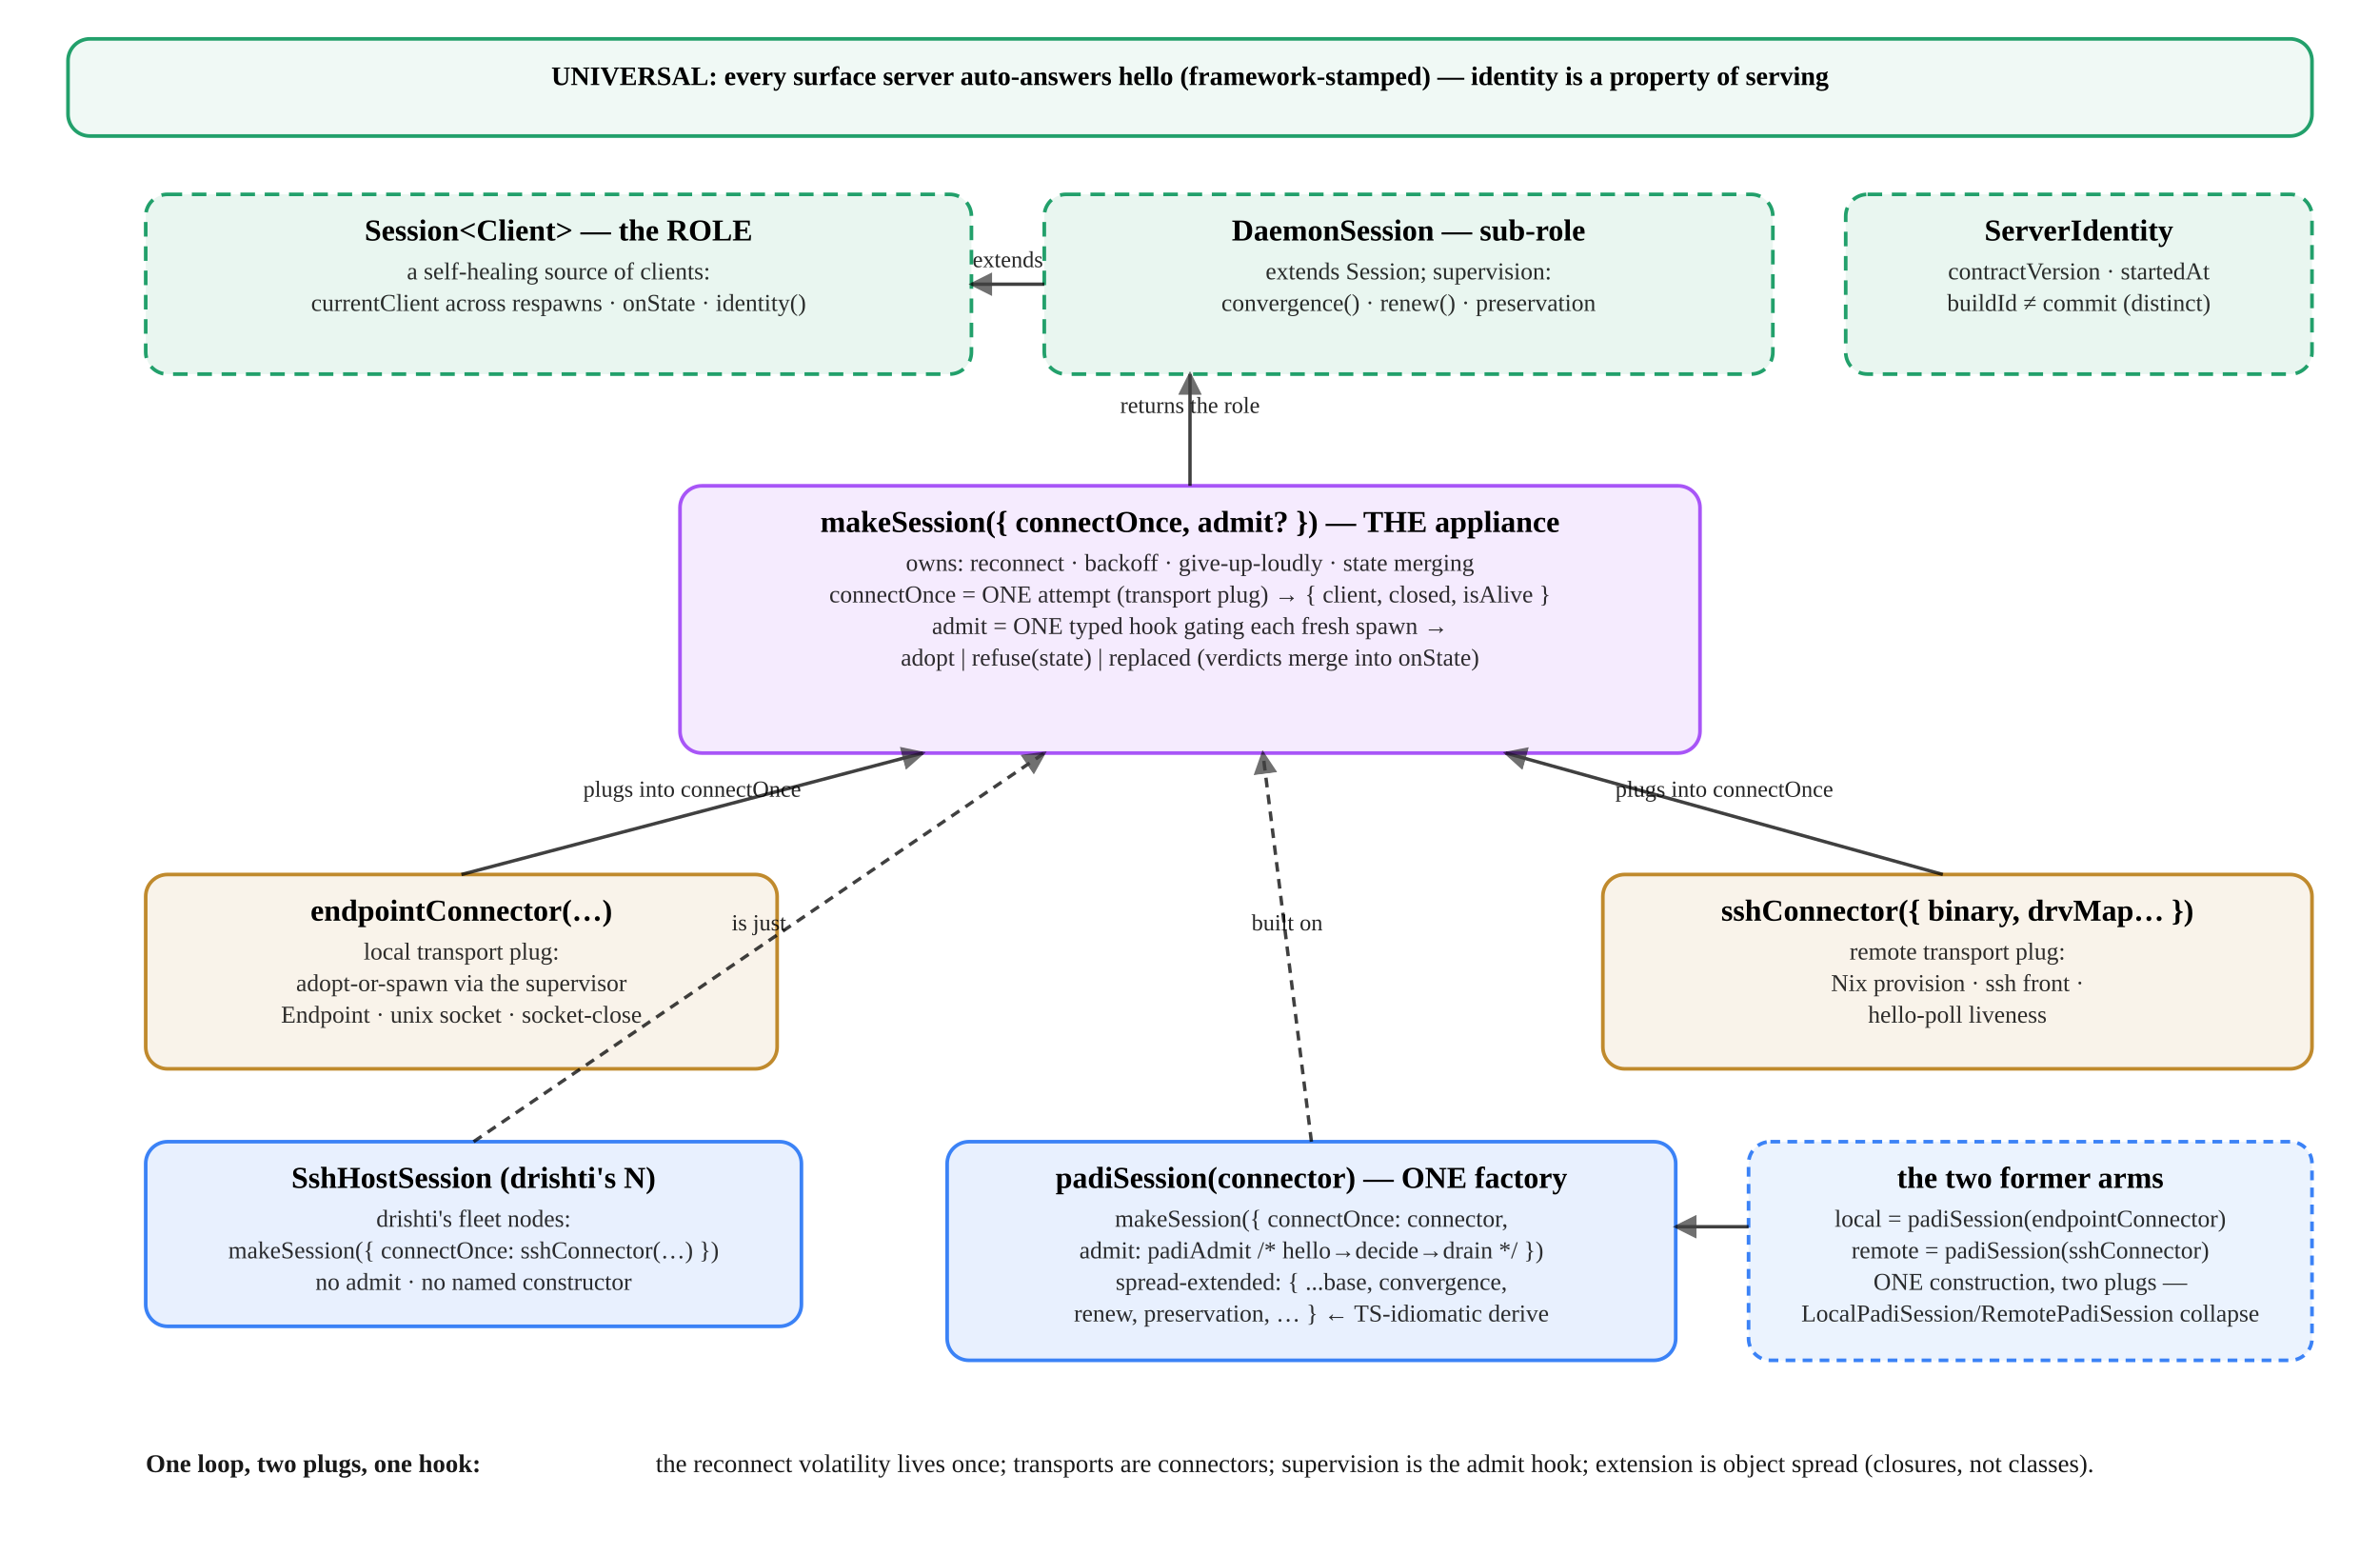
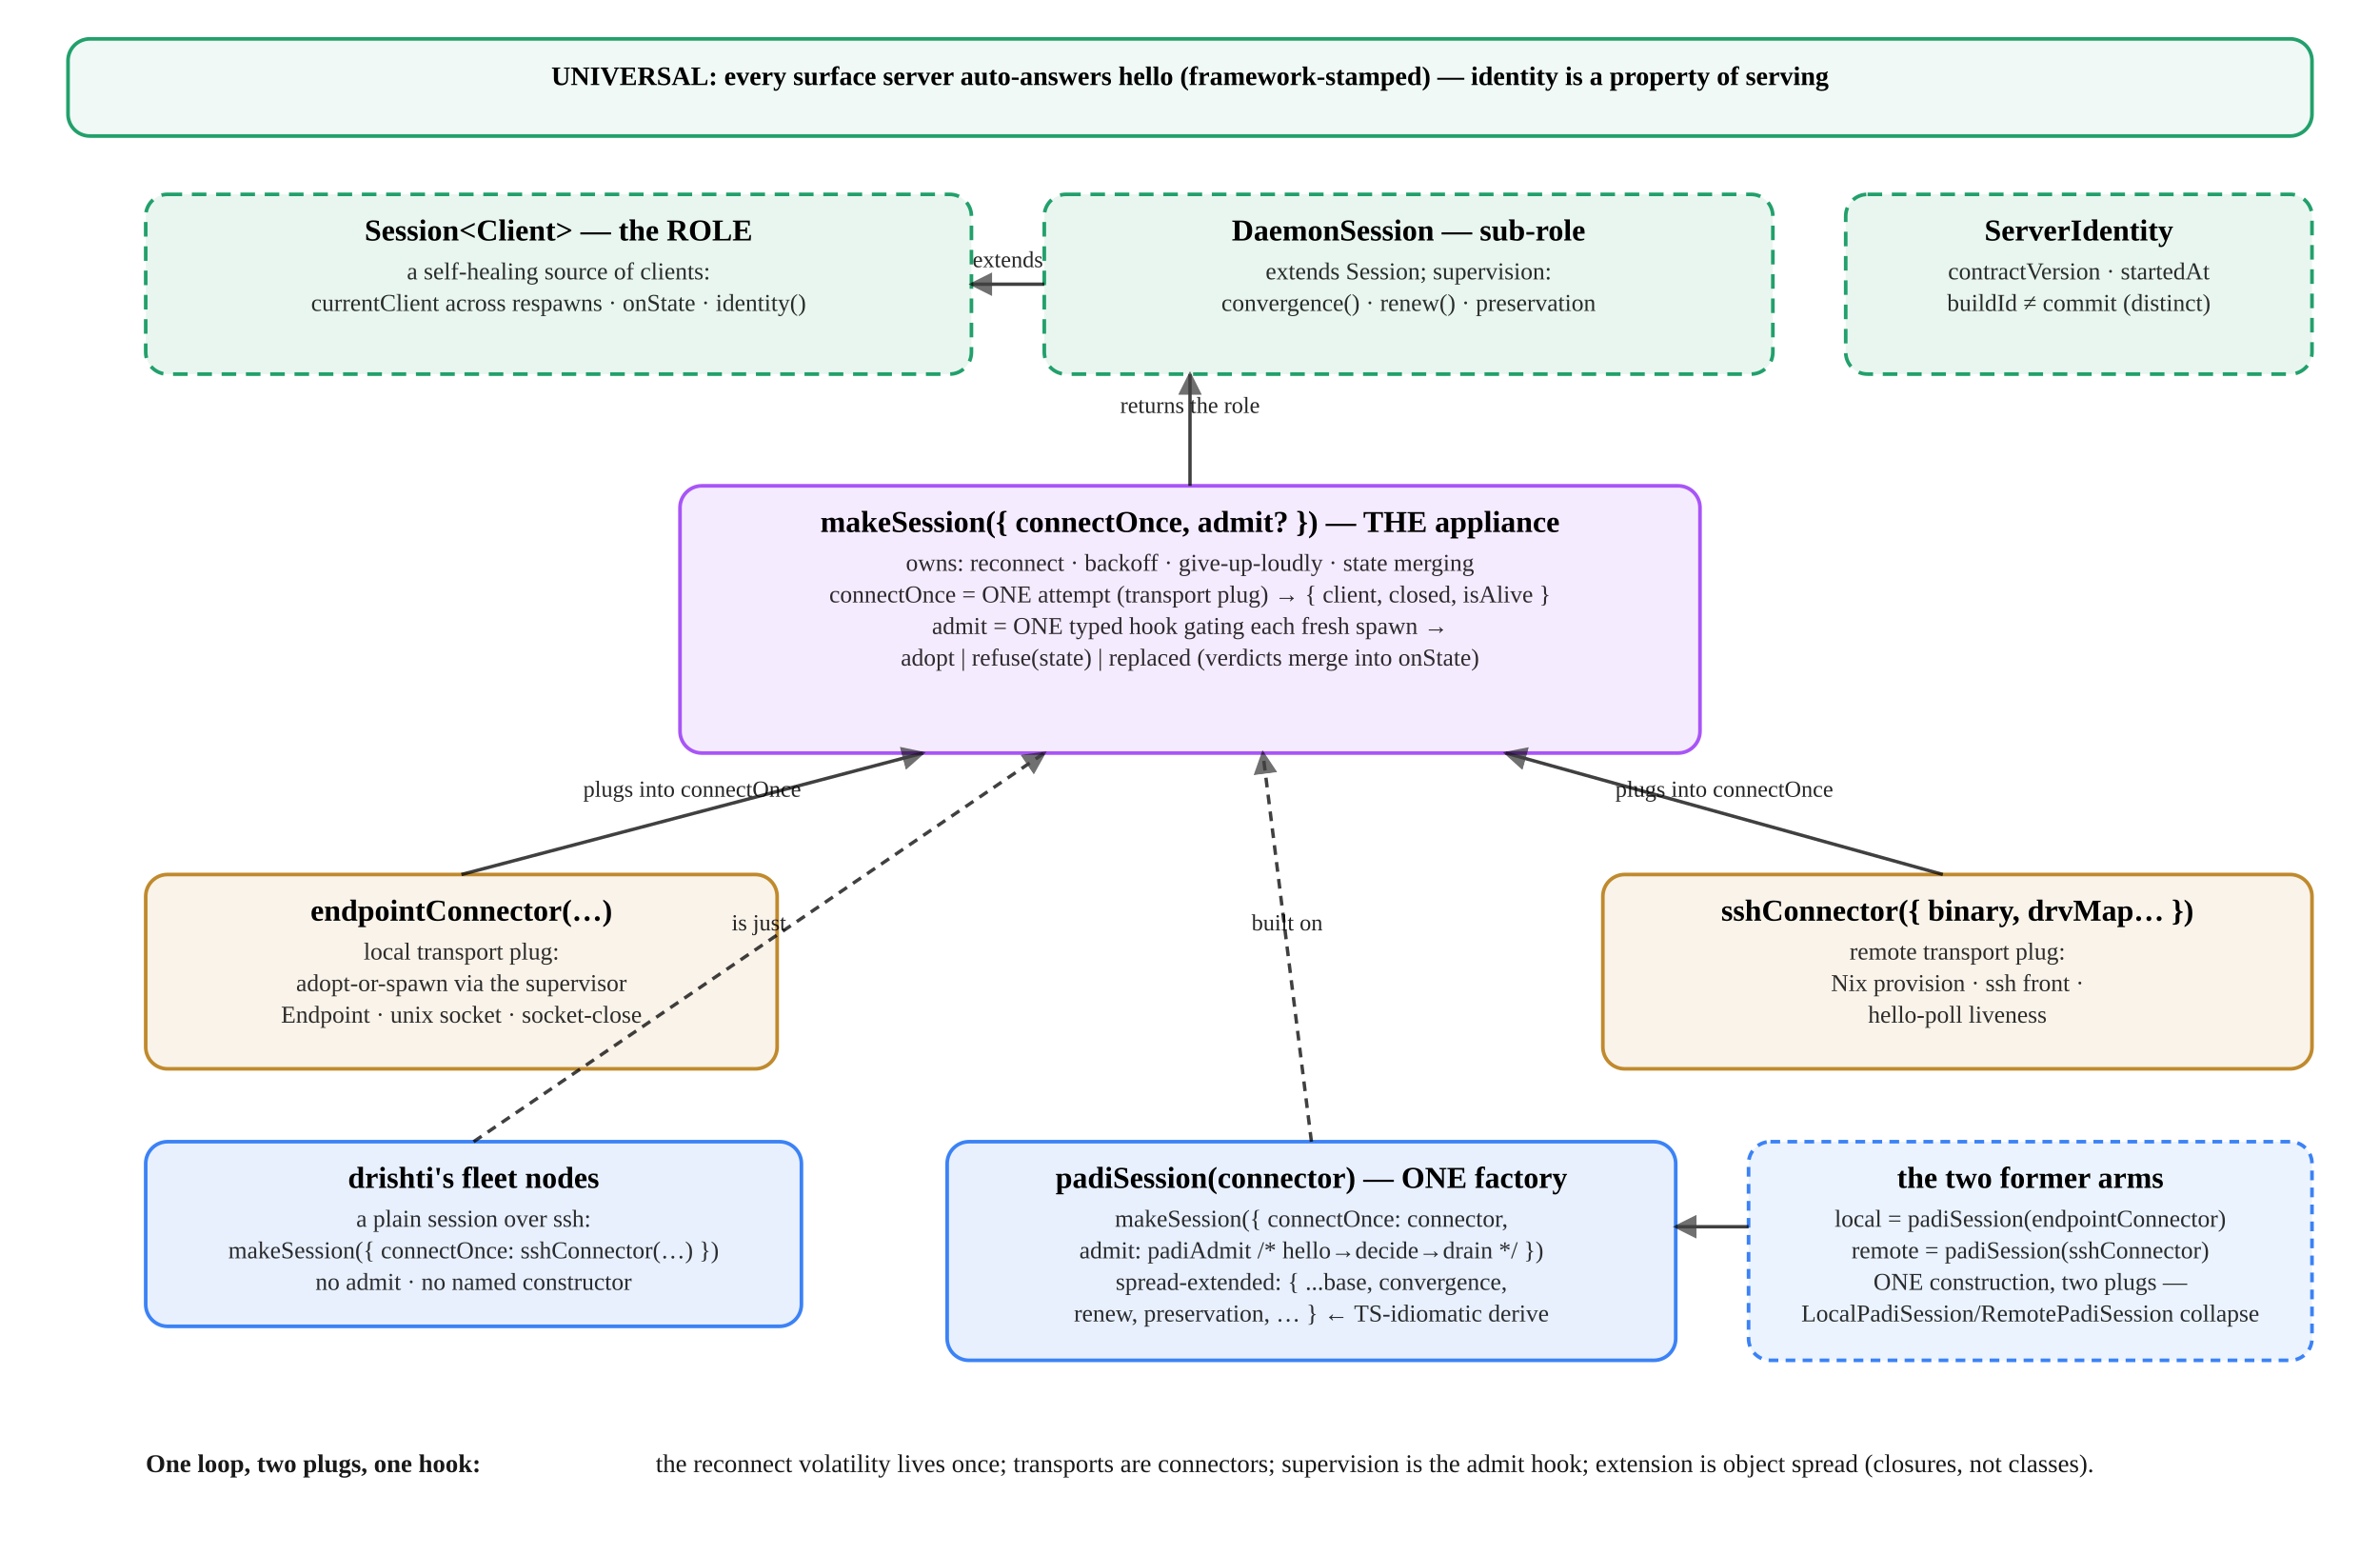
- <svg xmlns="http://www.w3.org/2000/svg" viewBox="0 0 980 640" font-family="inherit" role="img" aria-label="Final shape: one reconnecting-session loop appliance with pluggable connectOnce transports and one admit hook; ssh session is loop plus ssh connector; padi is one factory over two connectors; extension by object spread">
+ <svg xmlns="http://www.w3.org/2000/svg" viewBox="0 0 980 640" font-family="inherit" role="img" aria-label="Final shape: one reconnecting-session loop appliance with pluggable connectOnce transports and one admit hook; ssh session is just makeSession over the ssh connector — no named type; padi is one factory over two connectors; extension by object spread">
  <defs>
    <marker id="a5" viewBox="0 0 8 8" refX="7" refY="4" markerWidth="7" markerHeight="7" orient="auto-start-reverse">
      <path d="M 0 0 L 8 4 L 0 8 z" fill="currentColor" opacity="0.75" />
    </marker>
  </defs>
  <rect x="28" y="16" width="924" height="40" rx="9" fill="#22a06b" fill-opacity="0.07" stroke="#22a06b" stroke-width="1.5" />
  <text x="490.0" y="35" text-anchor="middle" font-size="11" font-weight="700" fill="currentColor">UNIVERSAL: every surface server auto-answers hello (framework-stamped) — identity is a property of serving</text>
  <rect x="60" y="80" width="340" height="74" rx="9" fill="#22a06b" fill-opacity="0.1" stroke="#22a06b" stroke-width="1.5" stroke-dasharray="6 4" />
  <text x="230.0" y="99" text-anchor="middle" font-size="12.5" font-weight="700" fill="currentColor">Session&lt;Client&gt; — the ROLE</text>
  <text x="230.0" y="115" text-anchor="middle" font-size="10" fill="currentColor" opacity="0.82">a self-healing source of clients:</text>
  <text x="230.0" y="128" text-anchor="middle" font-size="10" fill="currentColor" opacity="0.82">currentClient across respawns · onState · identity()</text>
  <rect x="430" y="80" width="300" height="74" rx="9" fill="#22a06b" fill-opacity="0.1" stroke="#22a06b" stroke-width="1.5" stroke-dasharray="6 4" />
  <text x="580.0" y="99" text-anchor="middle" font-size="12.5" font-weight="700" fill="currentColor">DaemonSession — sub-role</text>
  <text x="580.0" y="115" text-anchor="middle" font-size="10" fill="currentColor" opacity="0.82">extends Session; supervision:</text>
  <text x="580.0" y="128" text-anchor="middle" font-size="10" fill="currentColor" opacity="0.82">convergence() · renew() · preservation</text>
  <path d="M 430 117 L 400 117" stroke="currentColor" stroke-width="1.4" fill="none" opacity="0.75" marker-end="url(#a5)" />
  <text x="415.0" y="110.0" text-anchor="middle" font-size="9.5" fill="currentColor" opacity="0.85">extends</text>
  <rect x="760" y="80" width="192" height="74" rx="9" fill="#22a06b" fill-opacity="0.1" stroke="#22a06b" stroke-width="1.5" stroke-dasharray="6 4" />
  <text x="856.0" y="99" text-anchor="middle" font-size="12.5" font-weight="700" fill="currentColor">ServerIdentity</text>
  <text x="856.0" y="115" text-anchor="middle" font-size="10" fill="currentColor" opacity="0.82">contractVersion · startedAt</text>
  <text x="856.0" y="128" text-anchor="middle" font-size="10" fill="currentColor" opacity="0.82">buildId ≠ commit (distinct)</text>
  <rect x="280" y="200" width="420" height="110" rx="9" fill="#a855f7" fill-opacity="0.12" stroke="#a855f7" stroke-width="1.5" />
  <text x="490.0" y="219" text-anchor="middle" font-size="12.5" font-weight="700" fill="currentColor">makeSession({ connectOnce, admit? })  — THE appliance</text>
  <text x="490.0" y="235" text-anchor="middle" font-size="10" fill="currentColor" opacity="0.82">owns: reconnect · backoff · give-up-loudly · state merging</text>
  <text x="490.0" y="248" text-anchor="middle" font-size="10" fill="currentColor" opacity="0.82">connectOnce = ONE attempt (transport plug) → { client, closed, isAlive }</text>
  <text x="490.0" y="261" text-anchor="middle" font-size="10" fill="currentColor" opacity="0.82">admit = ONE typed hook gating each fresh spawn →</text>
  <text x="490.0" y="274" text-anchor="middle" font-size="10" fill="currentColor" opacity="0.82">adopt | refuse(state) | replaced   (verdicts merge into onState)</text>
  <path d="M 490 200 L 490 154" stroke="currentColor" stroke-width="1.4" fill="none" opacity="0.75" marker-end="url(#a5)" />
  <text x="490.0" y="170.0" text-anchor="middle" font-size="9.5" fill="currentColor" opacity="0.85">returns the role</text>
  <rect x="60" y="360" width="260" height="80" rx="9" fill="#c08a2d" fill-opacity="0.1" stroke="#c08a2d" stroke-width="1.5" />
  <text x="190.0" y="379" text-anchor="middle" font-size="12.5" font-weight="700" fill="currentColor">endpointConnector(…)</text>
  <text x="190.0" y="395" text-anchor="middle" font-size="10" fill="currentColor" opacity="0.82">local transport plug:</text>
  <text x="190.0" y="408" text-anchor="middle" font-size="10" fill="currentColor" opacity="0.82">adopt-or-spawn via the supervisor</text>
  <text x="190.0" y="421" text-anchor="middle" font-size="10" fill="currentColor" opacity="0.82">Endpoint · unix socket · socket-close</text>
  <rect x="660" y="360" width="292" height="80" rx="9" fill="#c08a2d" fill-opacity="0.1" stroke="#c08a2d" stroke-width="1.5" />
  <text x="806.0" y="379" text-anchor="middle" font-size="12.5" font-weight="700" fill="currentColor">sshConnector({ binary, drvMap… })</text>
  <text x="806.0" y="395" text-anchor="middle" font-size="10" fill="currentColor" opacity="0.82">remote transport plug:</text>
  <text x="806.0" y="408" text-anchor="middle" font-size="10" fill="currentColor" opacity="0.82">Nix provision · ssh front ·</text>
  <text x="806.0" y="421" text-anchor="middle" font-size="10" fill="currentColor" opacity="0.82">hello-poll liveness</text>
  <path d="M 190 360 L 380 310" stroke="currentColor" stroke-width="1.4" fill="none" opacity="0.75" marker-end="url(#a5)" />
  <text x="285.0" y="328.0" text-anchor="middle" font-size="9.5" fill="currentColor" opacity="0.85">plugs into connectOnce</text>
  <path d="M 800 360 L 620 310" stroke="currentColor" stroke-width="1.4" fill="none" opacity="0.75" marker-end="url(#a5)" />
  <text x="710.0" y="328.0" text-anchor="middle" font-size="9.5" fill="currentColor" opacity="0.85">plugs into connectOnce</text>
  <rect x="60" y="470" width="270" height="76" rx="9" fill="#3b82f6" fill-opacity="0.12" stroke="#3b82f6" stroke-width="1.5" />
-   <text x="195.0" y="489" text-anchor="middle" font-size="12.5" font-weight="700" fill="currentColor">SshHostSession (drishti's N)</text>
-   <text x="195.0" y="505" text-anchor="middle" font-size="10" fill="currentColor" opacity="0.82">drishti's fleet nodes:</text>
+   <text x="195.0" y="489" text-anchor="middle" font-size="12.5" font-weight="700" fill="currentColor">drishti's fleet nodes</text>
+   <text x="195.0" y="505" text-anchor="middle" font-size="10" fill="currentColor" opacity="0.82">a plain session over ssh:</text>
  <text x="195.0" y="518" text-anchor="middle" font-size="10" fill="currentColor" opacity="0.82">makeSession({ connectOnce: sshConnector(…) })</text>
  <text x="195.0" y="531" text-anchor="middle" font-size="10" fill="currentColor" opacity="0.82">no admit · no named constructor</text>
  <path d="M 195 470 L 430 310" stroke="currentColor" stroke-width="1.4" fill="none" opacity="0.75" marker-end="url(#a5)" stroke-dasharray="4 3" />
  <text x="312.5" y="383.0" text-anchor="middle" font-size="9.5" fill="currentColor" opacity="0.85">is just</text>
  <rect x="390" y="470" width="300" height="90" rx="9" fill="#3b82f6" fill-opacity="0.12" stroke="#3b82f6" stroke-width="1.5" />
  <text x="540.0" y="489" text-anchor="middle" font-size="12.5" font-weight="700" fill="currentColor">padiSession(connector) — ONE factory</text>
  <text x="540.0" y="505" text-anchor="middle" font-size="10" fill="currentColor" opacity="0.82">makeSession({ connectOnce: connector,</text>
  <text x="540.0" y="518" text-anchor="middle" font-size="10" fill="currentColor" opacity="0.82">  admit: padiAdmit /* hello→decide→drain */ })</text>
  <text x="540.0" y="531" text-anchor="middle" font-size="10" fill="currentColor" opacity="0.82">spread-extended: { ...base, convergence,</text>
  <text x="540.0" y="544" text-anchor="middle" font-size="10" fill="currentColor" opacity="0.82">renew, preservation, … }  ← TS-idiomatic derive</text>
  <path d="M 540 470 L 520 310" stroke="currentColor" stroke-width="1.4" fill="none" opacity="0.75" marker-end="url(#a5)" stroke-dasharray="4 3" />
  <text x="530.0" y="383.0" text-anchor="middle" font-size="9.5" fill="currentColor" opacity="0.85">built on</text>
  <rect x="720" y="470" width="232" height="90" rx="9" fill="#3b82f6" fill-opacity="0.1" stroke="#3b82f6" stroke-width="1.5" stroke-dasharray="4 3" />
  <text x="836.0" y="489" text-anchor="middle" font-size="12.5" font-weight="700" fill="currentColor">the two former arms</text>
  <text x="836.0" y="505" text-anchor="middle" font-size="10" fill="currentColor" opacity="0.82">local  = padiSession(endpointConnector)</text>
  <text x="836.0" y="518" text-anchor="middle" font-size="10" fill="currentColor" opacity="0.82">remote = padiSession(sshConnector)</text>
  <text x="836.0" y="531" text-anchor="middle" font-size="10" fill="currentColor" opacity="0.82">ONE construction, two plugs —</text>
  <text x="836.0" y="544" text-anchor="middle" font-size="10" fill="currentColor" opacity="0.82">LocalPadiSession/RemotePadiSession collapse</text>
  <path d="M 720 505 L 690 505" stroke="currentColor" stroke-width="1.4" fill="none" opacity="0.75" marker-end="url(#a5)" />
  <text x="705.0" y="498.0" text-anchor="middle" font-size="9.5" fill="currentColor" opacity="0.85" />
  <g font-size="10.5" fill="currentColor" opacity="0.9">
    <text x="60" y="606" font-weight="700">One loop, two plugs, one hook:</text>
    <text x="270" y="606">the reconnect volatility lives once; transports are connectors; supervision is the admit hook; extension is object spread (closures, not classes).</text>
  </g>
</svg>
